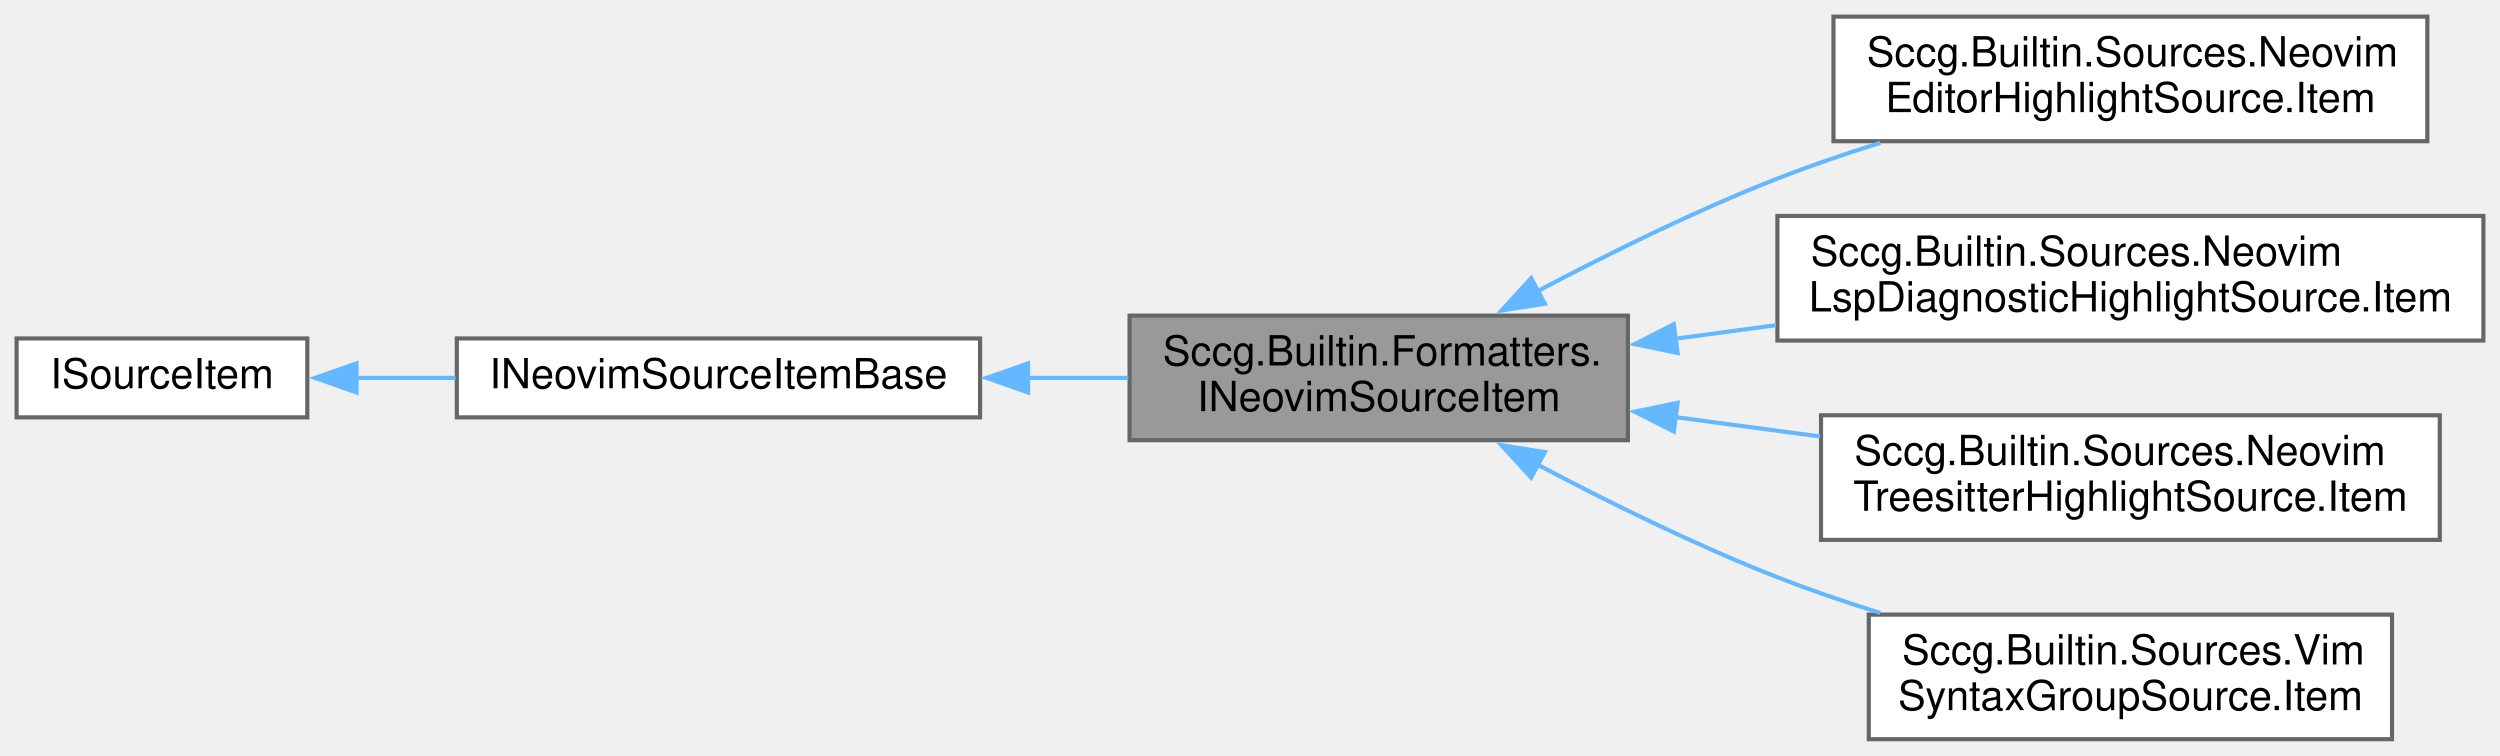
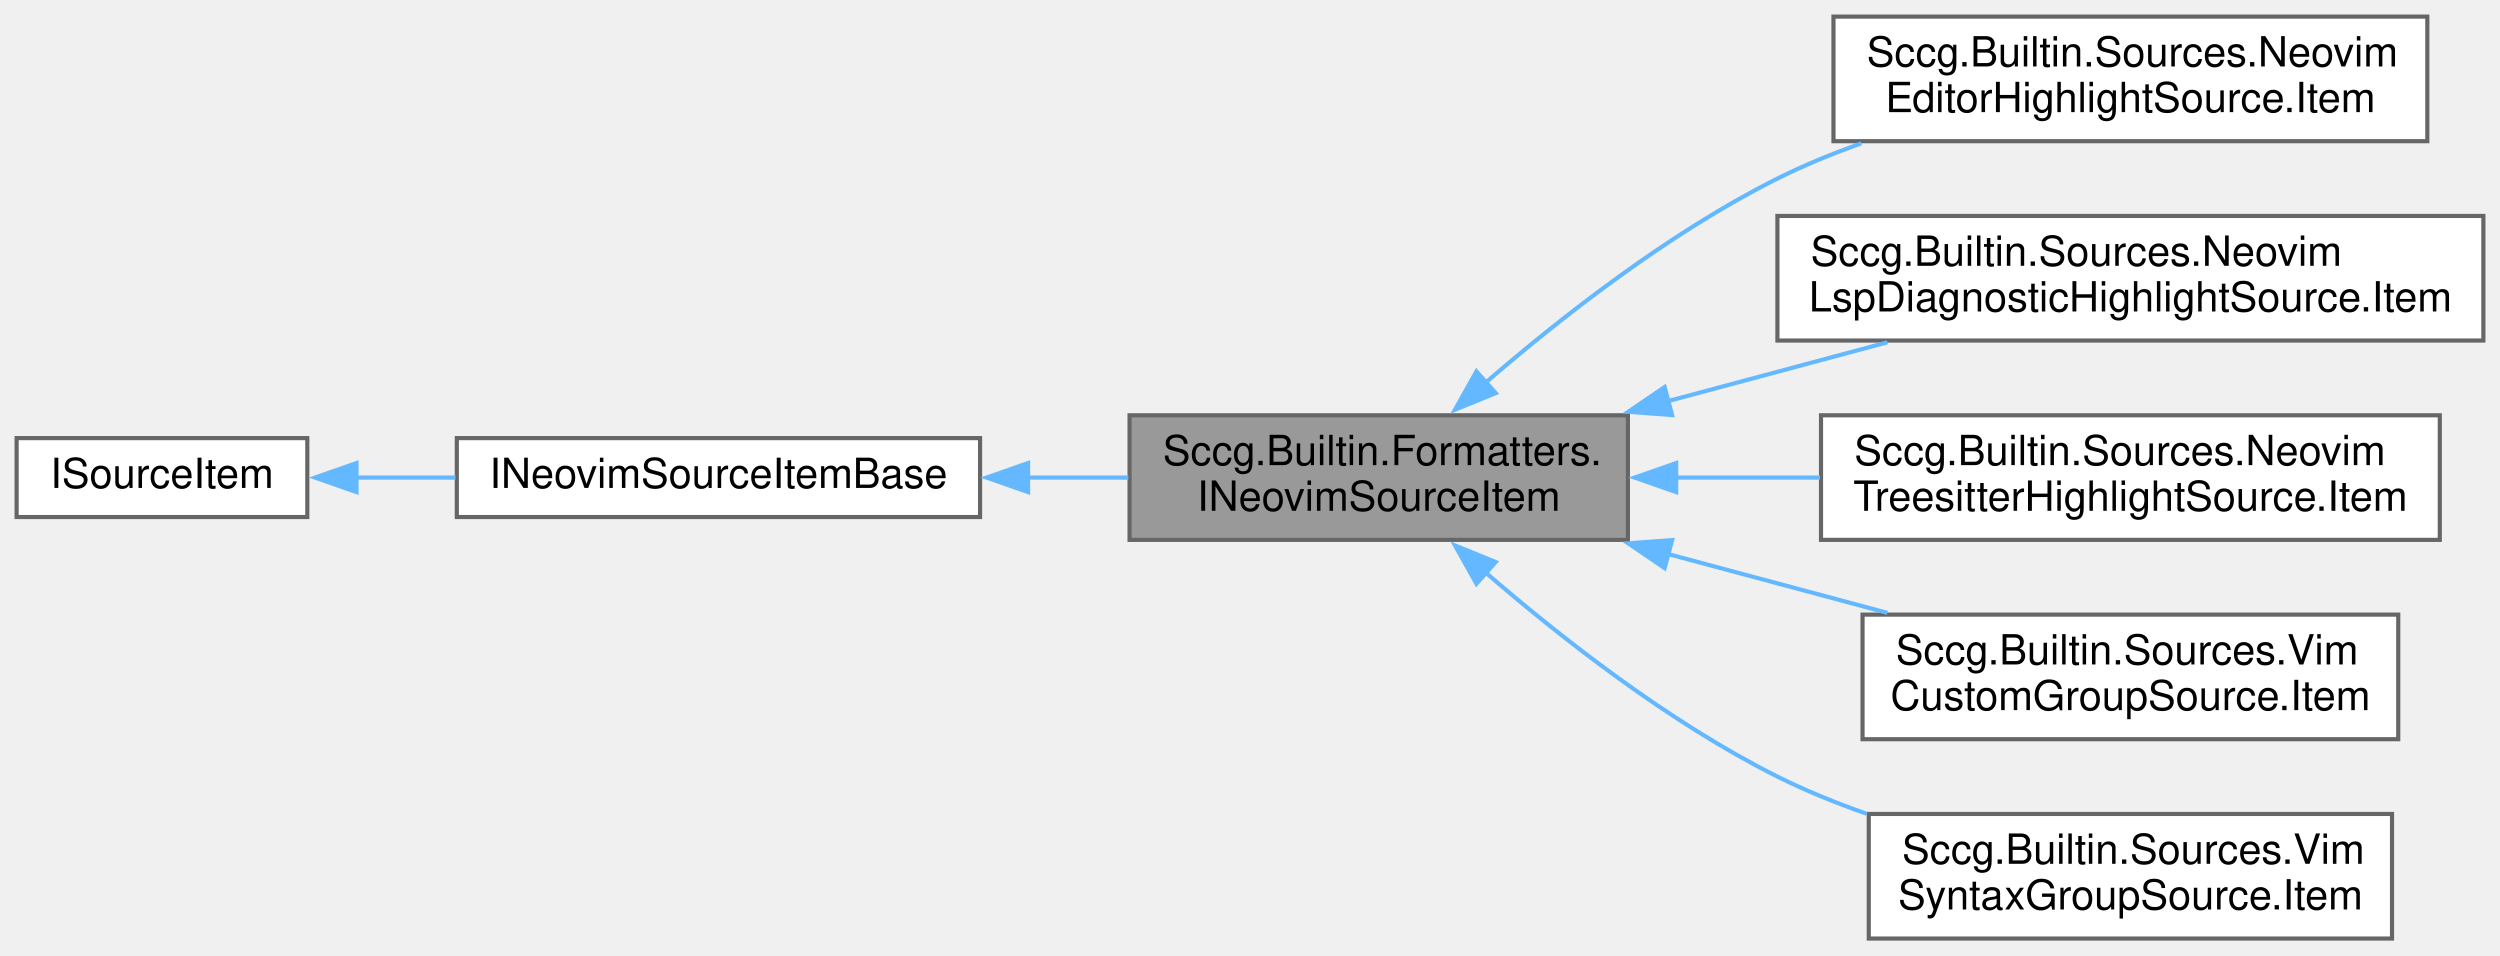
- <svg xmlns="http://www.w3.org/2000/svg" xmlns:xlink="http://www.w3.org/1999/xlink" width="602pt" height="182pt" viewBox="0.00 0.00 602.00 182.00">
-   <g id="graph0" class="graph" transform="scale(1 1) rotate(0) translate(4 178)">
+ <svg xmlns="http://www.w3.org/2000/svg" xmlns:xlink="http://www.w3.org/1999/xlink" width="602pt" height="230pt" viewBox="0.00 0.00 602.00 230.00">
+   <g id="graph0" class="graph" transform="scale(1 1) rotate(0) translate(4 226)">
    <g id="node1" class="node">
      <g id="a_node1">
        <a xlink:title="SourceItem for Neovim color scheme.">
-           <polygon fill="#999999" stroke="#666666" points="388,-102 268,-102 268,-72 388,-72 388,-102" />
-           <text text-anchor="start" x="276" y="-90" font-family="Helvetica,sans-Serif" font-size="10.00">Sccg.Builtin.Formatters.</text>
-           <text text-anchor="middle" x="328" y="-79" font-family="Helvetica,sans-Serif" font-size="10.00">INeovimSourceItem</text>
+           <polygon fill="#999999" stroke="#666666" points="388,-126 268,-126 268,-96 388,-96 388,-126" />
+           <text text-anchor="start" x="276" y="-114" font-family="Helvetica,sans-Serif" font-size="10.00">Sccg.Builtin.Formatters.</text>
+           <text text-anchor="middle" x="328" y="-103" font-family="Helvetica,sans-Serif" font-size="10.00">INeovimSourceItem</text>
        </a>
      </g>
    </g>
    <g id="node4" class="node">
      <g id="a_node4">
        <a xlink:href="classSccg_1_1Builtin_1_1Sources_1_1NeovimEditorHighlightSource_1_1Item.html" target="_top" xlink:title="SourceItem for Neovim's editor highlight-groups.">
-           <polygon fill="white" stroke="#666666" points="580.5,-174 437.5,-174 437.5,-144 580.5,-144 580.5,-174" />
-           <text text-anchor="start" x="445.5" y="-162" font-family="Helvetica,sans-Serif" font-size="10.00">Sccg.Builtin.Sources.Neovim</text>
-           <text text-anchor="middle" x="509" y="-151" font-family="Helvetica,sans-Serif" font-size="10.00">EditorHighlightSource.Item</text>
+           <polygon fill="white" stroke="#666666" points="580.5,-222 437.5,-222 437.5,-192 580.5,-192 580.5,-222" />
+           <text text-anchor="start" x="445.5" y="-210" font-family="Helvetica,sans-Serif" font-size="10.00">Sccg.Builtin.Sources.Neovim</text>
+           <text text-anchor="middle" x="509" y="-199" font-family="Helvetica,sans-Serif" font-size="10.00">EditorHighlightSource.Item</text>
        </a>
      </g>
    </g>
    <g id="edge3" class="edge">
-       <path fill="none" stroke="#63b8ff" d="M365.92,-107.71C383.21,-116.87 404.29,-127.29 424,-135 431.91,-138.1 440.38,-140.99 448.78,-143.61" />
-       <polygon fill="#63b8ff" stroke="#63b8ff" points="368.01,-104.86 357.55,-103.21 364.7,-111.03 368.01,-104.86" />
+       <path fill="none" stroke="#63b8ff" d="M353.51,-133.66C371.75,-149.46 397.91,-169.96 424,-183 430.38,-186.19 437.24,-189.01 444.2,-191.5" />
+       <polygon fill="#63b8ff" stroke="#63b8ff" points="356.17,-131.34 346.36,-127.34 351.53,-136.58 356.17,-131.34" />
    </g>
    <g id="node5" class="node">
      <g id="a_node5">
        <a xlink:href="classSccg_1_1Builtin_1_1Sources_1_1NeovimLspDiagnosticHighlightSource_1_1Item.html" target="_top" xlink:title="SourceItem for Neovim LSP diagnostic highlight.">
-           <polygon fill="white" stroke="#666666" points="594,-126 424,-126 424,-96 594,-96 594,-126" />
-           <text text-anchor="start" x="432" y="-114" font-family="Helvetica,sans-Serif" font-size="10.00">Sccg.Builtin.Sources.Neovim</text>
-           <text text-anchor="middle" x="509" y="-103" font-family="Helvetica,sans-Serif" font-size="10.00">LspDiagnosticHighlightSource.Item</text>
+           <polygon fill="white" stroke="#666666" points="594,-174 424,-174 424,-144 594,-144 594,-174" />
+           <text text-anchor="start" x="432" y="-162" font-family="Helvetica,sans-Serif" font-size="10.00">Sccg.Builtin.Sources.Neovim</text>
+           <text text-anchor="middle" x="509" y="-151" font-family="Helvetica,sans-Serif" font-size="10.00">LspDiagnosticHighlightSource.Item</text>
        </a>
      </g>
    </g>
    <g id="edge4" class="edge">
-       <path fill="none" stroke="#63b8ff" d="M399.27,-96.42C407.29,-97.5 415.52,-98.6 423.69,-99.7" />
-       <polygon fill="#63b8ff" stroke="#63b8ff" points="399.98,-92.99 389.61,-95.13 399.05,-99.92 399.98,-92.99" />
+       <path fill="none" stroke="#63b8ff" d="M397.36,-129.33C414.89,-134.03 433.57,-139.04 450.49,-143.58" />
+       <polygon fill="#63b8ff" stroke="#63b8ff" points="398.65,-126.05 388.08,-126.84 396.84,-132.81 398.65,-126.05" />
    </g>
    <g id="node6" class="node">
      <g id="a_node6">
        <a xlink:href="classSccg_1_1Builtin_1_1Sources_1_1NeovimTreesitterHighlightSource_1_1Item.html" target="_top" xlink:title="SourceItem for Neovim Treesitter highlight.">
-           <polygon fill="white" stroke="#666666" points="583.5,-78 434.5,-78 434.5,-48 583.5,-48 583.5,-78" />
-           <text text-anchor="start" x="442.5" y="-66" font-family="Helvetica,sans-Serif" font-size="10.00">Sccg.Builtin.Sources.Neovim</text>
-           <text text-anchor="middle" x="509" y="-55" font-family="Helvetica,sans-Serif" font-size="10.00">TreesitterHighlightSource.Item</text>
+           <polygon fill="white" stroke="#666666" points="583.5,-126 434.5,-126 434.5,-96 583.5,-96 583.5,-126" />
+           <text text-anchor="start" x="442.5" y="-114" font-family="Helvetica,sans-Serif" font-size="10.00">Sccg.Builtin.Sources.Neovim</text>
+           <text text-anchor="middle" x="509" y="-103" font-family="Helvetica,sans-Serif" font-size="10.00">TreesitterHighlightSource.Item</text>
        </a>
      </g>
    </g>
    <g id="edge5" class="edge">
-       <path fill="none" stroke="#63b8ff" d="M399.39,-77.56C410.84,-76.03 422.74,-74.43 434.27,-72.89" />
-       <polygon fill="#63b8ff" stroke="#63b8ff" points="399.05,-74.08 389.61,-78.87 399.98,-81.01 399.05,-74.08" />
+       <path fill="none" stroke="#63b8ff" d="M399.39,-111C410.84,-111 422.74,-111 434.27,-111" />
+       <polygon fill="#63b8ff" stroke="#63b8ff" points="399.62,-107.5 389.62,-111 399.62,-114.5 399.62,-107.5" />
    </g>
    <g id="node7" class="node">
      <g id="a_node7">
+         <a xlink:href="classSccg_1_1Builtin_1_1Sources_1_1VimCustomGroupSource_1_1Item.html" target="_top" xlink:title="SourceItem for Vim/Neovim custom highlight group.">
+           <polygon fill="white" stroke="#666666" points="573.5,-78 444.5,-78 444.5,-48 573.5,-48 573.5,-78" />
+           <text text-anchor="start" x="452.5" y="-66" font-family="Helvetica,sans-Serif" font-size="10.00">Sccg.Builtin.Sources.Vim</text>
+           <text text-anchor="middle" x="509" y="-55" font-family="Helvetica,sans-Serif" font-size="10.00">CustomGroupSource.Item</text>
+         </a>
+       </g>
+     </g>
+     <g id="edge6" class="edge">
+       <path fill="none" stroke="#63b8ff" d="M397.36,-92.67C414.89,-87.97 433.57,-82.96 450.49,-78.42" />
+       <polygon fill="#63b8ff" stroke="#63b8ff" points="396.84,-89.19 388.08,-95.16 398.65,-95.95 396.84,-89.19" />
+     </g>
+     <g id="node8" class="node">
+       <g id="a_node8">
        <a xlink:href="classSccg_1_1Builtin_1_1Sources_1_1VimSyntaxGroupSource_1_1Item.html" target="_top" xlink:title="SourceItem for Vim/Neovim syntax group.">
          <polygon fill="white" stroke="#666666" points="572,-30 446,-30 446,0 572,0 572,-30" />
          <text text-anchor="start" x="454" y="-18" font-family="Helvetica,sans-Serif" font-size="10.00">Sccg.Builtin.Sources.Vim</text>
          <text text-anchor="middle" x="509" y="-7" font-family="Helvetica,sans-Serif" font-size="10.00">SyntaxGroupSource.Item</text>
        </a>
      </g>
    </g>
-     <g id="edge6" class="edge">
-       <path fill="none" stroke="#63b8ff" d="M365.92,-66.29C383.21,-57.13 404.29,-46.71 424,-39 431.91,-35.9 440.38,-33.01 448.78,-30.39" />
-       <polygon fill="#63b8ff" stroke="#63b8ff" points="364.7,-62.97 357.55,-70.79 368.01,-69.14 364.7,-62.97" />
+     <g id="edge7" class="edge">
+       <path fill="none" stroke="#63b8ff" d="M353.51,-88.34C371.75,-72.54 397.91,-52.04 424,-39 430.78,-35.61 438.12,-32.63 445.54,-30.03" />
+       <polygon fill="#63b8ff" stroke="#63b8ff" points="351.53,-85.42 346.36,-94.66 356.17,-90.66 351.53,-85.42" />
    </g>
    <g id="node2" class="node">
      <g id="a_node2">
        <a xlink:href="interfaceSccg_1_1Builtin_1_1Sources_1_1Internal_1_1INeovimSourceItemBase.html" target="_top" xlink:title="Base SourceItem for Neovim.">
-           <polygon fill="white" stroke="#666666" points="232,-96.5 106,-96.5 106,-77.5 232,-77.5 232,-96.5" />
-           <text text-anchor="middle" x="169" y="-84.5" font-family="Helvetica,sans-Serif" font-size="10.00">INeovimSourceItemBase</text>
+           <polygon fill="white" stroke="#666666" points="232,-120.5 106,-120.5 106,-101.5 232,-101.5 232,-120.5" />
+           <text text-anchor="middle" x="169" y="-108.5" font-family="Helvetica,sans-Serif" font-size="10.00">INeovimSourceItemBase</text>
        </a>
      </g>
    </g>
    <g id="edge1" class="edge">
-       <path fill="none" stroke="#63b8ff" d="M243.46,-87C251.58,-87 259.78,-87 267.7,-87" />
-       <polygon fill="#63b8ff" stroke="#63b8ff" points="243.56,-83.5 233.56,-87 243.56,-90.5 243.56,-83.5" />
+       <path fill="none" stroke="#63b8ff" d="M243.46,-111C251.58,-111 259.78,-111 267.7,-111" />
+       <polygon fill="#63b8ff" stroke="#63b8ff" points="243.56,-107.5 233.56,-111 243.56,-114.5 243.56,-107.5" />
    </g>
    <g id="node3" class="node">
      <g id="a_node3">
        <a xlink:href="interfaceSccg_1_1Core_1_1ISourceItem.html" target="_top" xlink:title="Represents a source item.">
-           <polygon fill="white" stroke="#666666" points="70,-96.5 0,-96.5 0,-77.5 70,-77.5 70,-96.5" />
-           <text text-anchor="middle" x="35" y="-84.5" font-family="Helvetica,sans-Serif" font-size="10.00">ISourceItem</text>
+           <polygon fill="white" stroke="#666666" points="70,-120.5 0,-120.5 0,-101.5 70,-101.5 70,-120.5" />
+           <text text-anchor="middle" x="35" y="-108.5" font-family="Helvetica,sans-Serif" font-size="10.00">ISourceItem</text>
        </a>
      </g>
    </g>
    <g id="edge2" class="edge">
-       <path fill="none" stroke="#63b8ff" d="M81.71,-87C89.46,-87 97.62,-87 105.7,-87" />
-       <polygon fill="#63b8ff" stroke="#63b8ff" points="81.85,-83.5 71.85,-87 81.85,-90.5 81.85,-83.5" />
+       <path fill="none" stroke="#63b8ff" d="M81.71,-111C89.46,-111 97.62,-111 105.7,-111" />
+       <polygon fill="#63b8ff" stroke="#63b8ff" points="81.85,-107.5 71.85,-111 81.85,-114.5 81.85,-107.5" />
    </g>
  </g>
</svg>
